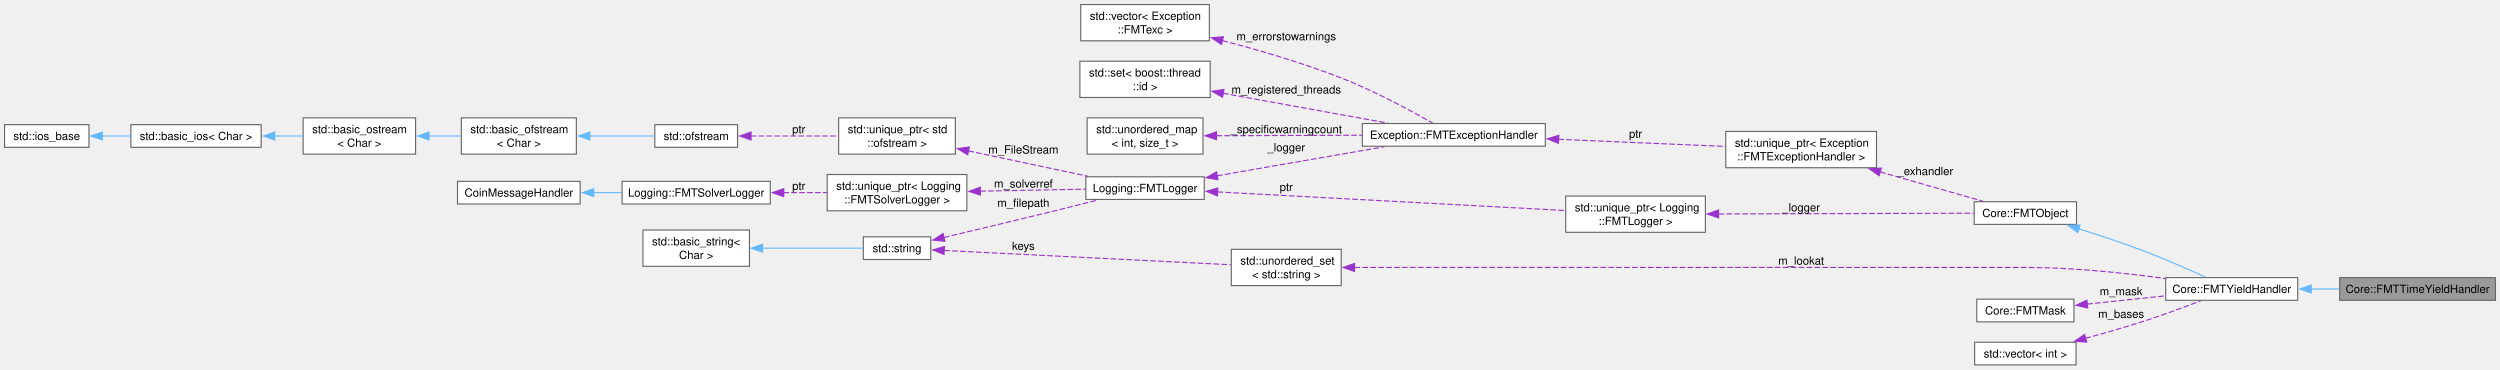
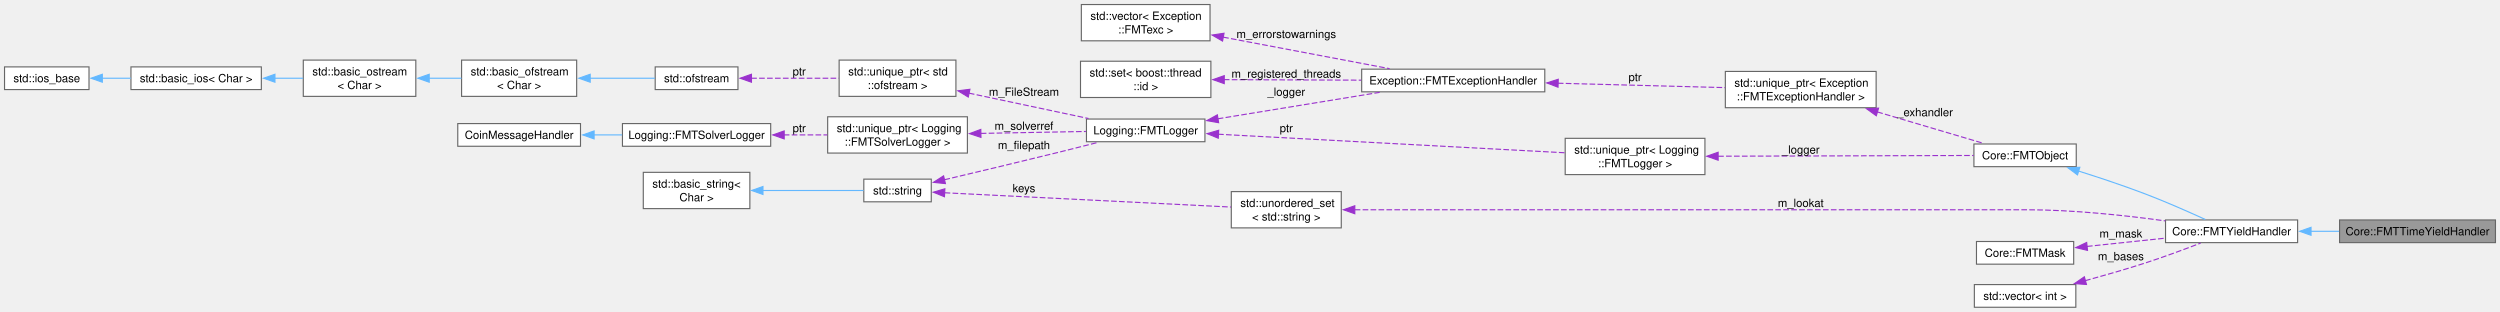
- <svg xmlns="http://www.w3.org/2000/svg" xmlns:xlink="http://www.w3.org/1999/xlink" width="2206pt" height="326pt" viewBox="0.00 0.00 2206.25 326.00">
-   <g id="graph0" class="graph" transform="scale(1 1) rotate(0) translate(4 322)">
+ <svg xmlns="http://www.w3.org/2000/svg" xmlns:xlink="http://www.w3.org/1999/xlink" width="2205pt" height="275pt" viewBox="0.00 0.00 2205.00 275.00">
+   <g id="graph0" class="graph" transform="scale(1 1) rotate(0) translate(4 271)">
    <g id="node1" class="node">
      <g id="a_node1">
        <a xlink:title="Yield handler for time based yields, indexed by period.">
-           <polygon fill="#999999" stroke="#666666" points="2198.25,-77 2060.75,-77 2060.75,-57 2198.25,-57 2198.25,-77" />
-           <text text-anchor="middle" x="2129.5" y="-63.5" font-family="Helvetica,sans-Serif" font-size="10.00">Core::FMTTimeYieldHandler</text>
+           <polygon fill="#999999" stroke="#666666" points="2197,-77 2059.5,-77 2059.5,-57 2197,-57 2197,-77" />
+           <text text-anchor="middle" x="2128.25" y="-63.5" font-family="Helvetica,sans-Serif" font-size="10.00">Core::FMTTimeYieldHandler</text>
        </a>
      </g>
    </g>
    <g id="node2" class="node">
      <g id="a_node2">
        <a xlink:href="classCore_1_1FMTYieldHandler.html" target="_top" xlink:title="Base class for yield handlers, holding a mask and the base ages of the yields.">
-           <polygon fill="white" stroke="#666666" points="2023.75,-77 1907.25,-77 1907.25,-57 2023.75,-57 2023.75,-77" />
-           <text text-anchor="middle" x="1965.5" y="-63.5" font-family="Helvetica,sans-Serif" font-size="10.00">Core::FMTYieldHandler</text>
+           <polygon fill="white" stroke="#666666" points="2022.5,-77 1906,-77 1906,-57 2022.5,-57 2022.5,-77" />
+           <text text-anchor="middle" x="1964.25" y="-63.5" font-family="Helvetica,sans-Serif" font-size="10.00">Core::FMTYieldHandler</text>
        </a>
      </g>
    </g>
    <g id="edge1" class="edge">
-       <path fill="none" stroke="#63b8ff" d="M2035.53,-67C2043.74,-67 2052.12,-67 2060.31,-67" />
-       <polygon fill="#63b8ff" stroke="#63b8ff" points="2035.58,-63.5 2025.58,-67 2035.58,-70.5 2035.58,-63.5" />
+       <path fill="none" stroke="#63b8ff" d="M2034.28,-67C2042.49,-67 2050.87,-67 2059.06,-67" />
+       <polygon fill="#63b8ff" stroke="#63b8ff" points="2034.33,-63.5 2024.33,-67 2034.33,-70.5 2034.33,-63.5" />
    </g>
    <g id="node3" class="node">
      <g id="a_node3">
        <a xlink:href="classCore_1_1FMTObject.html" target="_top" xlink:title="Base class of multiple FMT classes holding a shared exception handler pointer and logger.">
-           <polygon fill="white" stroke="#666666" points="1828.5,-144 1738.25,-144 1738.25,-124 1828.5,-124 1828.5,-144" />
-           <text text-anchor="middle" x="1783.38" y="-130.5" font-family="Helvetica,sans-Serif" font-size="10.00">Core::FMTObject</text>
+           <polygon fill="white" stroke="#666666" points="1827.25,-144 1737,-144 1737,-124 1827.25,-124 1827.25,-144" />
+           <text text-anchor="middle" x="1782.12" y="-130.5" font-family="Helvetica,sans-Serif" font-size="10.00">Core::FMTObject</text>
        </a>
      </g>
    </g>
    <g id="edge2" class="edge">
-       <path fill="none" stroke="#63b8ff" d="M1830.41,-120.17C1848.85,-114.35 1870.2,-107.25 1889.25,-100 1907.38,-93.1 1927.49,-84.22 1942.35,-77.41" />
-       <polygon fill="#63b8ff" stroke="#63b8ff" points="1829.59,-116.76 1821.08,-123.08 1831.67,-123.44 1829.59,-116.76" />
+       <path fill="none" stroke="#63b8ff" d="M1829.16,-120.17C1847.6,-114.35 1868.95,-107.25 1888,-100 1906.13,-93.1 1926.24,-84.22 1941.1,-77.41" />
+       <polygon fill="#63b8ff" stroke="#63b8ff" points="1828.34,-116.76 1819.83,-123.08 1830.42,-123.44 1828.34,-116.76" />
    </g>
    <g id="node4" class="node">
      <g id="a_node4">
        <a xlink:title=" ">
-           <polygon fill="white" stroke="#666666" points="1652,-206 1519,-206 1519,-174 1652,-174 1652,-206" />
-           <text text-anchor="start" x="1527" y="-192.5" font-family="Helvetica,sans-Serif" font-size="10.00">std::unique_ptr&lt; Exception</text>
-           <text text-anchor="middle" x="1585.5" y="-180.5" font-family="Helvetica,sans-Serif" font-size="10.00">::FMTExceptionHandler &gt;</text>
+           <polygon fill="white" stroke="#666666" points="1650.75,-208 1517.75,-208 1517.75,-176 1650.75,-176 1650.75,-208" />
+           <text text-anchor="start" x="1525.75" y="-194.5" font-family="Helvetica,sans-Serif" font-size="10.00">std::unique_ptr&lt; Exception</text>
+           <text text-anchor="middle" x="1584.25" y="-182.5" font-family="Helvetica,sans-Serif" font-size="10.00">::FMTExceptionHandler &gt;</text>
        </a>
      </g>
    </g>
    <g id="edge3" class="edge">
-       <path fill="none" stroke="#9a32cd" stroke-dasharray="5,2" d="M1655.22,-170.35C1685.69,-161.64 1720.31,-151.74 1745.73,-144.48" />
-       <polygon fill="#9a32cd" stroke="#9a32cd" points="1654.32,-166.97 1645.66,-173.08 1656.24,-173.7 1654.32,-166.97" />
-       <text text-anchor="middle" x="1695.12" y="-167.5" font-family="Helvetica,sans-Serif" font-size="10.00"> _exhandler</text>
+       <path fill="none" stroke="#9a32cd" stroke-dasharray="5,2" d="M1651.77,-172.3C1683.28,-162.97 1719.63,-152.21 1745.76,-144.47" />
+       <polygon fill="#9a32cd" stroke="#9a32cd" points="1650.9,-168.91 1642.31,-175.1 1652.89,-175.62 1650.9,-168.91" />
+       <text text-anchor="middle" x="1693.88" y="-168.5" font-family="Helvetica,sans-Serif" font-size="10.00"> _exhandler</text>
    </g>
    <g id="node5" class="node">
      <g id="a_node5">
        <a xlink:href="classException_1_1FMTExceptionHandler.html" target="_top" xlink:title="Base class used to handle errors thrown in FMT.">
-           <polygon fill="white" stroke="#666666" points="1359.75,-213 1198.25,-213 1198.25,-193 1359.75,-193 1359.75,-213" />
-           <text text-anchor="middle" x="1279" y="-199.5" font-family="Helvetica,sans-Serif" font-size="10.00">Exception::FMTExceptionHandler</text>
+           <polygon fill="white" stroke="#666666" points="1358.5,-210 1197,-210 1197,-190 1358.5,-190 1358.5,-210" />
+           <text text-anchor="middle" x="1277.75" y="-196.5" font-family="Helvetica,sans-Serif" font-size="10.00">Exception::FMTExceptionHandler</text>
        </a>
      </g>
    </g>
    <g id="edge4" class="edge">
-       <path fill="none" stroke="#9a32cd" stroke-dasharray="5,2" d="M1371.24,-199.1C1418.75,-197.08 1475.76,-194.64 1518.88,-192.8" />
-       <polygon fill="#9a32cd" stroke="#9a32cd" points="1371.36,-195.6 1361.52,-199.52 1371.66,-202.59 1371.36,-195.6" />
-       <text text-anchor="middle" x="1439.38" y="-200.5" font-family="Helvetica,sans-Serif" font-size="10.00"> ptr</text>
+       <path fill="none" stroke="#9a32cd" stroke-dasharray="5,2" d="M1369.99,-197.6C1417.5,-196.35 1474.51,-194.86 1517.63,-193.72" />
+       <polygon fill="#9a32cd" stroke="#9a32cd" points="1370.17,-194.1 1360.27,-197.86 1370.36,-201.09 1370.17,-194.1" />
+       <text text-anchor="middle" x="1438.12" y="-199.5" font-family="Helvetica,sans-Serif" font-size="10.00"> ptr</text>
    </g>
    <g id="node6" class="node">
      <g id="a_node6">
-         <a xlink:title=" ">
-           <polygon fill="white" stroke="#666666" points="1057.62,-218 955.38,-218 955.38,-186 1057.62,-186 1057.62,-218" />
-           <text text-anchor="start" x="963.38" y="-204.5" font-family="Helvetica,sans-Serif" font-size="10.00">std::unordered_map</text>
-           <text text-anchor="middle" x="1006.5" y="-192.5" font-family="Helvetica,sans-Serif" font-size="10.00">&lt; int, size_t &gt;</text>
-         </a>
-       </g>
-     </g>
-     <g id="edge5" class="edge">
-       <path fill="none" stroke="#9a32cd" stroke-dasharray="5,2" d="M1069.51,-202.23C1107.63,-202.37 1156.87,-202.55 1197.92,-202.7" />
-       <polygon fill="#9a32cd" stroke="#9a32cd" points="1069.59,-198.73 1059.58,-202.19 1069.56,-205.73 1069.59,-198.73" />
-       <text text-anchor="middle" x="1131.12" y="-204.5" font-family="Helvetica,sans-Serif" font-size="10.00"> _specificwarningcount</text>
-     </g>
-     <g id="node7" class="node">
-       <g id="a_node7">
        <a xlink:href="classLogging_1_1FMTLogger.html" target="_top" xlink:title="Base class handling the level of information printed by FMT.">
          <polygon fill="white" stroke="#666666" points="1058.75,-166 954.25,-166 954.25,-146 1058.75,-146 1058.75,-166" />
          <text text-anchor="middle" x="1006.5" y="-152.5" font-family="Helvetica,sans-Serif" font-size="10.00">Logging::FMTLogger</text>
        </a>
      </g>
    </g>
-     <g id="edge6" class="edge">
-       <path fill="none" stroke="#9a32cd" stroke-dasharray="5,2" d="M1070.15,-166.88C1102.94,-172.57 1143.76,-179.66 1180.25,-186 1192.38,-188.11 1205.37,-190.37 1217.77,-192.52" />
-       <polygon fill="#9a32cd" stroke="#9a32cd" points="1070.84,-163.44 1060.39,-165.18 1069.65,-170.34 1070.84,-163.44" />
-       <text text-anchor="middle" x="1131.12" y="-188.5" font-family="Helvetica,sans-Serif" font-size="10.00"> _logger</text>
-     </g>
-     <g id="node21" class="node">
-       <g id="a_node21">
-         <a xlink:title=" ">
-           <polygon fill="white" stroke="#666666" points="1501,-149 1377.75,-149 1377.75,-117 1501,-117 1501,-149" />
-           <text text-anchor="start" x="1385.75" y="-135.5" font-family="Helvetica,sans-Serif" font-size="10.00">std::unique_ptr&lt; Logging</text>
-           <text text-anchor="middle" x="1439.38" y="-123.5" font-family="Helvetica,sans-Serif" font-size="10.00">::FMTLogger &gt;</text>
-         </a>
-       </g>
-     </g>
-     <g id="edge21" class="edge">
-       <path fill="none" stroke="#9a32cd" stroke-dasharray="5,2" d="M1070.49,-152.64C1152.83,-148.24 1296.09,-140.6 1377.41,-136.25" />
-       <polygon fill="#9a32cd" stroke="#9a32cd" points="1070.36,-149.14 1060.56,-153.17 1070.73,-156.13 1070.36,-149.14" />
-       <text text-anchor="middle" x="1131.12" y="-153.5" font-family="Helvetica,sans-Serif" font-size="10.00"> ptr</text>
-     </g>
-     <g id="node8" class="node">
-       <g id="a_node8">
+     <g id="edge5" class="edge">
+       <path fill="none" stroke="#9a32cd" stroke-dasharray="5,2" d="M1070.05,-166.21C1102.55,-171.51 1142.91,-178.1 1179,-184 1189.95,-185.79 1201.58,-187.69 1212.86,-189.54" />
+       <polygon fill="#9a32cd" stroke="#9a32cd" points="1070.83,-162.79 1060.4,-164.63 1069.71,-169.7 1070.83,-162.79" />
+       <text text-anchor="middle" x="1130.5" y="-186.5" font-family="Helvetica,sans-Serif" font-size="10.00"> _logger</text>
+     </g>
+     <g id="node20" class="node">
+       <g id="a_node20">
+         <a xlink:title=" ">
+           <polygon fill="white" stroke="#666666" points="1499.75,-149 1376.5,-149 1376.5,-117 1499.75,-117 1499.75,-149" />
+           <text text-anchor="start" x="1384.5" y="-135.5" font-family="Helvetica,sans-Serif" font-size="10.00">std::unique_ptr&lt; Logging</text>
+           <text text-anchor="middle" x="1438.12" y="-123.5" font-family="Helvetica,sans-Serif" font-size="10.00">::FMTLogger &gt;</text>
+         </a>
+       </g>
+     </g>
+     <g id="edge20" class="edge">
+       <path fill="none" stroke="#9a32cd" stroke-dasharray="5,2" d="M1070.34,-152.63C1074.29,-152.41 1078.2,-152.2 1082,-152 1185.27,-146.47 1305.43,-140.04 1376.17,-136.26" />
+       <polygon fill="#9a32cd" stroke="#9a32cd" points="1070.51,-149.11 1060.71,-153.14 1070.88,-156.1 1070.51,-149.11" />
+       <text text-anchor="middle" x="1130.5" y="-154.5" font-family="Helvetica,sans-Serif" font-size="10.00"> ptr</text>
+     </g>
+     <g id="node7" class="node">
+       <g id="a_node7">
        <a xlink:title=" ">
          <polygon fill="white" stroke="#666666" points="849.25,-168 726,-168 726,-136 849.25,-136 849.25,-168" />
          <text text-anchor="start" x="734" y="-154.5" font-family="Helvetica,sans-Serif" font-size="10.00">std::unique_ptr&lt; Logging</text>
          <text text-anchor="middle" x="787.62" y="-142.5" font-family="Helvetica,sans-Serif" font-size="10.00">::FMTSolverLogger &gt;</text>
        </a>
      </g>
    </g>
-     <g id="edge7" class="edge">
+     <g id="edge6" class="edge">
      <path fill="none" stroke="#9a32cd" stroke-dasharray="5,2" d="M861.02,-153.34C891.4,-153.9 926.03,-154.53 953.77,-155.05" />
      <polygon fill="#9a32cd" stroke="#9a32cd" points="861.19,-149.84 851.13,-153.15 861.06,-156.84 861.19,-149.84" />
      <text text-anchor="middle" x="899.12" y="-156.5" font-family="Helvetica,sans-Serif" font-size="10.00"> m_solverref</text>
    </g>
-     <g id="node9" class="node">
-       <g id="a_node9">
+     <g id="node8" class="node">
+       <g id="a_node8">
        <a xlink:href="classLogging_1_1FMTSolverLogger.html" target="_top" xlink:title="Abstract logger used with the OSI solver interface (CoinMessageHandler).">
          <polygon fill="white" stroke="#666666" points="675.75,-162 545,-162 545,-142 675.75,-142 675.75,-162" />
          <text text-anchor="middle" x="610.38" y="-148.5" font-family="Helvetica,sans-Serif" font-size="10.00">Logging::FMTSolverLogger</text>
        </a>
      </g>
    </g>
-     <g id="edge8" class="edge">
+     <g id="edge7" class="edge">
      <path fill="none" stroke="#9a32cd" stroke-dasharray="5,2" d="M687.28,-152C700.09,-152 713.25,-152 725.62,-152" />
      <polygon fill="#9a32cd" stroke="#9a32cd" points="687.65,-148.5 677.65,-152 687.65,-155.5 687.65,-148.5" />
      <text text-anchor="middle" x="700.88" y="-154.5" font-family="Helvetica,sans-Serif" font-size="10.00"> ptr</text>
    </g>
+     <g id="node9" class="node">
+       <g id="a_node9">
+         <a xlink:title=" ">
+           <polygon fill="white" stroke="#666666" points="508,-162 399.75,-162 399.75,-142 508,-142 508,-162" />
+           <text text-anchor="middle" x="453.88" y="-148.5" font-family="Helvetica,sans-Serif" font-size="10.00">CoinMessageHandler</text>
+         </a>
+       </g>
+     </g>
+     <g id="edge8" class="edge">
+       <path fill="none" stroke="#63b8ff" d="M519.91,-152C528.11,-152 536.5,-152 544.69,-152" />
+       <polygon fill="#63b8ff" stroke="#63b8ff" points="519.99,-148.5 509.99,-152 519.99,-155.5 519.99,-148.5" />
+     </g>
    <g id="node10" class="node">
      <g id="a_node10">
        <a xlink:title=" ">
-           <polygon fill="white" stroke="#666666" points="508,-162 399.75,-162 399.75,-142 508,-142 508,-162" />
-           <text text-anchor="middle" x="453.88" y="-148.5" font-family="Helvetica,sans-Serif" font-size="10.00">CoinMessageHandler</text>
-         </a>
-       </g>
-     </g>
-     <g id="edge9" class="edge">
-       <path fill="none" stroke="#63b8ff" d="M519.91,-152C528.11,-152 536.5,-152 544.69,-152" />
-       <polygon fill="#63b8ff" stroke="#63b8ff" points="519.99,-148.5 509.99,-152 519.99,-155.5 519.99,-148.5" />
-     </g>
-     <g id="node11" class="node">
-       <g id="a_node11">
-         <a xlink:title=" ">
          <polygon fill="white" stroke="#666666" points="817.38,-113 757.88,-113 757.88,-93 817.38,-93 817.38,-113" />
          <text text-anchor="middle" x="787.62" y="-99.5" font-family="Helvetica,sans-Serif" font-size="10.00">std::string</text>
        </a>
      </g>
    </g>
-     <g id="edge10" class="edge">
+     <g id="edge9" class="edge">
      <path fill="none" stroke="#9a32cd" stroke-dasharray="5,2" d="M828.98,-112.46C857.51,-119.2 896.63,-128.51 931,-137 942.02,-139.72 953.93,-142.73 964.93,-145.53" />
      <polygon fill="#9a32cd" stroke="#9a32cd" points="829.84,-109.07 819.31,-110.18 828.24,-115.88 829.84,-109.07" />
      <text text-anchor="middle" x="899.12" y="-139.5" font-family="Helvetica,sans-Serif" font-size="10.00"> m_filepath</text>
    </g>
-     <g id="node24" class="node">
-       <g id="a_node24">
-         <a xlink:title=" ">
-           <polygon fill="white" stroke="#666666" points="1179.62,-102 1082.62,-102 1082.62,-70 1179.62,-70 1179.62,-102" />
-           <text text-anchor="start" x="1090.62" y="-88.5" font-family="Helvetica,sans-Serif" font-size="10.00">std::unordered_set</text>
-           <text text-anchor="middle" x="1131.12" y="-76.5" font-family="Helvetica,sans-Serif" font-size="10.00">&lt; std::string &gt;</text>
-         </a>
-       </g>
-     </g>
-     <g id="edge25" class="edge">
-       <path fill="none" stroke="#9a32cd" stroke-dasharray="5,2" d="M829.23,-100.98C892.58,-97.83 1014.66,-91.75 1082.22,-88.38" />
-       <polygon fill="#9a32cd" stroke="#9a32cd" points="829.07,-97.48 819.25,-101.48 829.41,-104.47 829.07,-97.48" />
+     <g id="node23" class="node">
+       <g id="a_node23">
+         <a xlink:title=" ">
+           <polygon fill="white" stroke="#666666" points="1179,-102 1082,-102 1082,-70 1179,-70 1179,-102" />
+           <text text-anchor="start" x="1090" y="-88.5" font-family="Helvetica,sans-Serif" font-size="10.00">std::unordered_set</text>
+           <text text-anchor="middle" x="1130.5" y="-76.5" font-family="Helvetica,sans-Serif" font-size="10.00">&lt; std::string &gt;</text>
+         </a>
+       </g>
+     </g>
+     <g id="edge24" class="edge">
+       <path fill="none" stroke="#9a32cd" stroke-dasharray="5,2" d="M829.15,-100.98C892.39,-97.83 1014.25,-91.75 1081.68,-88.38" />
+       <polygon fill="#9a32cd" stroke="#9a32cd" points="829.01,-97.48 819.2,-101.48 829.36,-104.47 829.01,-97.48" />
      <text text-anchor="middle" x="899.12" y="-101.5" font-family="Helvetica,sans-Serif" font-size="10.00"> keys</text>
    </g>
-     <g id="node12" class="node">
-       <g id="a_node12">
+     <g id="node11" class="node">
+       <g id="a_node11">
        <a xlink:title=" ">
          <polygon fill="white" stroke="#666666" points="657.38,-119 563.38,-119 563.38,-87 657.38,-87 657.38,-119" />
          <text text-anchor="start" x="571.38" y="-105.5" font-family="Helvetica,sans-Serif" font-size="10.00">std::basic_string&lt;</text>
          <text text-anchor="middle" x="610.38" y="-93.5" font-family="Helvetica,sans-Serif" font-size="10.00"> Char &gt;</text>
        </a>
      </g>
    </g>
-     <g id="edge11" class="edge">
+     <g id="edge10" class="edge">
      <path fill="none" stroke="#63b8ff" d="M668.93,-103C698.63,-103 733.57,-103 757.63,-103" />
      <polygon fill="#63b8ff" stroke="#63b8ff" points="668.93,-99.5 658.93,-103 668.93,-106.5 668.93,-99.5" />
    </g>
-     <g id="node13" class="node">
-       <g id="a_node13">
+     <g id="node12" class="node">
+       <g id="a_node12">
        <a xlink:title=" ">
          <polygon fill="white" stroke="#666666" points="839.12,-218 736.12,-218 736.12,-186 839.12,-186 839.12,-218" />
          <text text-anchor="start" x="744.12" y="-204.5" font-family="Helvetica,sans-Serif" font-size="10.00">std::unique_ptr&lt; std</text>
          <text text-anchor="middle" x="787.62" y="-192.5" font-family="Helvetica,sans-Serif" font-size="10.00">::ofstream &gt;</text>
        </a>
      </g>
    </g>
-     <g id="edge12" class="edge">
+     <g id="edge11" class="edge">
      <path fill="none" stroke="#9a32cd" stroke-dasharray="5,2" d="M850.52,-188.87C883.99,-181.77 924.77,-173.12 956.09,-166.48" />
      <polygon fill="#9a32cd" stroke="#9a32cd" points="850.01,-185.4 840.95,-190.9 851.46,-192.25 850.01,-185.4" />
      <text text-anchor="middle" x="899.12" y="-186.5" font-family="Helvetica,sans-Serif" font-size="10.00"> m_FileStream</text>
    </g>
-     <g id="node14" class="node">
-       <g id="a_node14">
+     <g id="node13" class="node">
+       <g id="a_node13">
        <a xlink:title=" ">
          <polygon fill="white" stroke="#666666" points="646.88,-212 573.88,-212 573.88,-192 646.88,-192 646.88,-212" />
          <text text-anchor="middle" x="610.38" y="-198.5" font-family="Helvetica,sans-Serif" font-size="10.00">std::ofstream</text>
        </a>
      </g>
    </g>
-     <g id="edge13" class="edge">
+     <g id="edge12" class="edge">
      <path fill="none" stroke="#9a32cd" stroke-dasharray="5,2" d="M658.53,-202C682.42,-202 711.46,-202 735.84,-202" />
      <polygon fill="#9a32cd" stroke="#9a32cd" points="658.78,-198.5 648.78,-202 658.78,-205.5 658.78,-198.5" />
      <text text-anchor="middle" x="700.88" y="-204.5" font-family="Helvetica,sans-Serif" font-size="10.00"> ptr</text>
    </g>
-     <g id="node15" class="node">
-       <g id="a_node15">
+     <g id="node14" class="node">
+       <g id="a_node14">
        <a xlink:title=" ">
          <polygon fill="white" stroke="#666666" points="504.62,-218 403.12,-218 403.12,-186 504.62,-186 504.62,-218" />
          <text text-anchor="start" x="411.12" y="-204.5" font-family="Helvetica,sans-Serif" font-size="10.00">std::basic_ofstream</text>
          <text text-anchor="middle" x="453.88" y="-192.5" font-family="Helvetica,sans-Serif" font-size="10.00">&lt; Char &gt;</text>
        </a>
      </g>
    </g>
-     <g id="edge14" class="edge">
+     <g id="edge13" class="edge">
      <path fill="none" stroke="#63b8ff" d="M516.29,-202C535.75,-202 556.61,-202 573.64,-202" />
      <polygon fill="#63b8ff" stroke="#63b8ff" points="516.55,-198.5 506.55,-202 516.55,-205.5 516.55,-198.5" />
    </g>
-     <g id="node16" class="node">
-       <g id="a_node16">
+     <g id="node15" class="node">
+       <g id="a_node15">
        <a xlink:title=" ">
          <polygon fill="white" stroke="#666666" points="362.75,-218 263.5,-218 263.5,-186 362.75,-186 362.75,-218" />
          <text text-anchor="start" x="271.5" y="-204.5" font-family="Helvetica,sans-Serif" font-size="10.00">std::basic_ostream</text>
          <text text-anchor="middle" x="313.12" y="-192.5" font-family="Helvetica,sans-Serif" font-size="10.00">&lt; Char &gt;</text>
        </a>
      </g>
    </g>
-     <g id="edge15" class="edge">
+     <g id="edge14" class="edge">
      <path fill="none" stroke="#63b8ff" d="M374.49,-202C384,-202 393.75,-202 402.99,-202" />
      <polygon fill="#63b8ff" stroke="#63b8ff" points="374.56,-198.5 364.56,-202 374.56,-205.5 374.56,-198.5" />
    </g>
+     <g id="node16" class="node">
+       <g id="a_node16">
+         <a xlink:title=" ">
+           <polygon fill="white" stroke="#666666" points="226.5,-212 111.5,-212 111.5,-192 226.5,-192 226.5,-212" />
+           <text text-anchor="middle" x="169" y="-198.5" font-family="Helvetica,sans-Serif" font-size="10.00">std::basic_ios&lt; Char &gt;</text>
+         </a>
+       </g>
+     </g>
+     <g id="edge15" class="edge">
+       <path fill="none" stroke="#63b8ff" d="M238.4,-202C246.83,-202 255.31,-202 263.36,-202" />
+       <polygon fill="#63b8ff" stroke="#63b8ff" points="238.5,-198.5 228.5,-202 238.5,-205.5 238.5,-198.5" />
+     </g>
    <g id="node17" class="node">
      <g id="a_node17">
        <a xlink:title=" ">
-           <polygon fill="white" stroke="#666666" points="226.5,-212 111.5,-212 111.5,-192 226.5,-192 226.5,-212" />
-           <text text-anchor="middle" x="169" y="-198.5" font-family="Helvetica,sans-Serif" font-size="10.00">std::basic_ios&lt; Char &gt;</text>
+           <polygon fill="white" stroke="#666666" points="74.5,-212 0,-212 0,-192 74.5,-192 74.5,-212" />
+           <text text-anchor="middle" x="37.25" y="-198.5" font-family="Helvetica,sans-Serif" font-size="10.00">std::ios_base</text>
        </a>
      </g>
    </g>
    <g id="edge16" class="edge">
-       <path fill="none" stroke="#63b8ff" d="M238.4,-202C246.83,-202 255.31,-202 263.36,-202" />
-       <polygon fill="#63b8ff" stroke="#63b8ff" points="238.5,-198.5 228.5,-202 238.5,-205.5 238.5,-198.5" />
+       <path fill="none" stroke="#63b8ff" d="M86.07,-202C94.32,-202 102.96,-202 111.41,-202" />
+       <polygon fill="#63b8ff" stroke="#63b8ff" points="86.25,-198.5 76.25,-202 86.25,-205.5 86.25,-198.5" />
    </g>
    <g id="node18" class="node">
      <g id="a_node18">
        <a xlink:title=" ">
-           <polygon fill="white" stroke="#666666" points="74.5,-212 0,-212 0,-192 74.5,-192 74.5,-212" />
-           <text text-anchor="middle" x="37.25" y="-198.5" font-family="Helvetica,sans-Serif" font-size="10.00">std::ios_base</text>
+           <polygon fill="white" stroke="#666666" points="1063.25,-267 949.75,-267 949.75,-235 1063.25,-235 1063.25,-267" />
+           <text text-anchor="start" x="957.75" y="-253.5" font-family="Helvetica,sans-Serif" font-size="10.00">std::vector&lt; Exception</text>
+           <text text-anchor="middle" x="1006.5" y="-241.5" font-family="Helvetica,sans-Serif" font-size="10.00">::FMTexc &gt;</text>
        </a>
      </g>
    </g>
    <g id="edge17" class="edge">
-       <path fill="none" stroke="#63b8ff" d="M86.07,-202C94.32,-202 102.96,-202 111.41,-202" />
-       <polygon fill="#63b8ff" stroke="#63b8ff" points="86.25,-198.5 76.25,-202 86.25,-205.5 86.25,-198.5" />
+       <path fill="none" stroke="#9a32cd" stroke-dasharray="5,2" d="M1074.82,-238.25C1120.12,-229.67 1179.12,-218.49 1221.63,-210.44" />
+       <polygon fill="#9a32cd" stroke="#9a32cd" points="1074.28,-234.79 1065.1,-240.09 1075.58,-241.67 1074.28,-234.79" />
+       <text text-anchor="middle" x="1130.5" y="-237.5" font-family="Helvetica,sans-Serif" font-size="10.00"> m_errorstowarnings</text>
    </g>
    <g id="node19" class="node">
      <g id="a_node19">
        <a xlink:title=" ">
-           <polygon fill="white" stroke="#666666" points="1063.25,-318 949.75,-318 949.75,-286 1063.25,-286 1063.25,-318" />
-           <text text-anchor="start" x="957.75" y="-304.5" font-family="Helvetica,sans-Serif" font-size="10.00">std::vector&lt; Exception</text>
-           <text text-anchor="middle" x="1006.5" y="-292.5" font-family="Helvetica,sans-Serif" font-size="10.00">::FMTexc &gt;</text>
+           <polygon fill="white" stroke="#666666" points="1064,-217 949,-217 949,-185 1064,-185 1064,-217" />
+           <text text-anchor="start" x="957" y="-203.5" font-family="Helvetica,sans-Serif" font-size="10.00">std::set&lt; boost::thread</text>
+           <text text-anchor="middle" x="1006.5" y="-191.5" font-family="Helvetica,sans-Serif" font-size="10.00">::id &gt;</text>
        </a>
      </g>
    </g>
    <g id="edge18" class="edge">
-       <path fill="none" stroke="#9a32cd" stroke-dasharray="5,2" d="M1074.81,-286.19C1107.18,-277.76 1146.25,-266.37 1180.25,-253 1209.34,-241.56 1241.28,-224.26 1260.47,-213.3" />
-       <polygon fill="#9a32cd" stroke="#9a32cd" points="1073.94,-282.8 1065.12,-288.67 1075.68,-289.58 1073.94,-282.8" />
-       <text text-anchor="middle" x="1131.12" y="-286.5" font-family="Helvetica,sans-Serif" font-size="10.00"> m_errorstowarnings</text>
-     </g>
-     <g id="node20" class="node">
-       <g id="a_node20">
-         <a xlink:title=" ">
-           <polygon fill="white" stroke="#666666" points="1064,-268 949,-268 949,-236 1064,-236 1064,-268" />
-           <text text-anchor="start" x="957" y="-254.5" font-family="Helvetica,sans-Serif" font-size="10.00">std::set&lt; boost::thread</text>
-           <text text-anchor="middle" x="1006.5" y="-242.5" font-family="Helvetica,sans-Serif" font-size="10.00">::id &gt;</text>
-         </a>
-       </g>
+       <path fill="none" stroke="#9a32cd" stroke-dasharray="5,2" d="M1075.4,-200.75C1112.23,-200.61 1157.99,-200.44 1196.56,-200.3" />
+       <polygon fill="#9a32cd" stroke="#9a32cd" points="1075.77,-197.25 1065.79,-200.78 1075.8,-204.25 1075.77,-197.25" />
+       <text text-anchor="middle" x="1130.5" y="-202.5" font-family="Helvetica,sans-Serif" font-size="10.00"> m_registered_threads</text>
    </g>
    <g id="edge19" class="edge">
-       <path fill="none" stroke="#9a32cd" stroke-dasharray="5,2" d="M1075.27,-239.72C1120,-231.62 1177.95,-221.12 1220.44,-213.43" />
-       <polygon fill="#9a32cd" stroke="#9a32cd" points="1074.91,-236.23 1065.69,-241.46 1076.16,-243.12 1074.91,-236.23" />
-       <text text-anchor="middle" x="1131.12" y="-239.5" font-family="Helvetica,sans-Serif" font-size="10.00"> m_registered_threads</text>
-     </g>
-     <g id="edge20" class="edge">
-       <path fill="none" stroke="#9a32cd" stroke-dasharray="5,2" d="M1512.62,-133.21C1580.79,-133.41 1680.82,-133.7 1737.97,-133.87" />
-       <polygon fill="#9a32cd" stroke="#9a32cd" points="1512.65,-129.71 1502.64,-133.18 1512.63,-136.71 1512.65,-129.71" />
-       <text text-anchor="middle" x="1585.5" y="-135.5" font-family="Helvetica,sans-Serif" font-size="10.00"> _logger</text>
+       <path fill="none" stroke="#9a32cd" stroke-dasharray="5,2" d="M1511.37,-133.21C1579.54,-133.41 1679.57,-133.7 1736.72,-133.87" />
+       <polygon fill="#9a32cd" stroke="#9a32cd" points="1511.4,-129.71 1501.39,-133.18 1511.38,-136.71 1511.4,-129.71" />
+       <text text-anchor="middle" x="1584.25" y="-135.5" font-family="Helvetica,sans-Serif" font-size="10.00"> _logger</text>
+     </g>
+     <g id="node21" class="node">
+       <g id="a_node21">
+         <a xlink:href="classCore_1_1FMTMask.html" target="_top" xlink:title="Core class holding, as a boost dynamic bitset, which theme attributes are part of a mask.">
+           <polygon fill="white" stroke="#666666" points="1825,-58 1739.25,-58 1739.25,-38 1825,-38 1825,-58" />
+           <text text-anchor="middle" x="1782.12" y="-44.5" font-family="Helvetica,sans-Serif" font-size="10.00">Core::FMTMask</text>
+         </a>
+       </g>
+     </g>
+     <g id="edge21" class="edge">
+       <path fill="none" stroke="#9a32cd" stroke-dasharray="5,2" d="M1836.69,-53.65C1858.39,-55.94 1883.5,-58.59 1905.6,-60.92" />
+       <polygon fill="#9a32cd" stroke="#9a32cd" points="1837.17,-50.18 1826.86,-52.61 1836.44,-57.14 1837.17,-50.18" />
+       <text text-anchor="middle" x="1866.62" y="-61.5" font-family="Helvetica,sans-Serif" font-size="10.00"> m_mask</text>
    </g>
    <g id="node22" class="node">
      <g id="a_node22">
-         <a xlink:href="classCore_1_1FMTMask.html" target="_top" xlink:title="Core class holding, as a boost dynamic bitset, which theme attributes are part of a mask.">
-           <polygon fill="white" stroke="#666666" points="1826.25,-58 1740.5,-58 1740.5,-38 1826.25,-38 1826.25,-58" />
-           <text text-anchor="middle" x="1783.38" y="-44.5" font-family="Helvetica,sans-Serif" font-size="10.00">Core::FMTMask</text>
+         <a xlink:title=" ">
+           <polygon fill="white" stroke="#666666" points="1826.88,-20 1737.38,-20 1737.38,0 1826.88,0 1826.88,-20" />
+           <text text-anchor="middle" x="1782.12" y="-6.5" font-family="Helvetica,sans-Serif" font-size="10.00">std::vector&lt; int &gt;</text>
        </a>
      </g>
    </g>
    <g id="edge22" class="edge">
-       <path fill="none" stroke="#9a32cd" stroke-dasharray="5,2" d="M1837.94,-53.65C1859.64,-55.94 1884.75,-58.59 1906.85,-60.92" />
-       <polygon fill="#9a32cd" stroke="#9a32cd" points="1838.42,-50.18 1828.11,-52.61 1837.69,-57.14 1838.42,-50.18" />
-       <text text-anchor="middle" x="1867.88" y="-61.5" font-family="Helvetica,sans-Serif" font-size="10.00"> m_mask</text>
-     </g>
-     <g id="node23" class="node">
-       <g id="a_node23">
-         <a xlink:title=" ">
-           <polygon fill="white" stroke="#666666" points="1828.12,-20 1738.62,-20 1738.62,0 1828.12,0 1828.12,-20" />
-           <text text-anchor="middle" x="1783.38" y="-6.5" font-family="Helvetica,sans-Serif" font-size="10.00">std::vector&lt; int &gt;</text>
-         </a>
-       </g>
+       <path fill="none" stroke="#9a32cd" stroke-dasharray="5,2" d="M1835.05,-23.4C1852.02,-28.04 1870.9,-33.47 1888,-39 1904.44,-44.32 1922.61,-51.06 1936.98,-56.59" />
+       <polygon fill="#9a32cd" stroke="#9a32cd" points="1836.24,-20.1 1825.67,-20.87 1834.41,-26.86 1836.24,-20.1" />
+       <text text-anchor="middle" x="1866.62" y="-41.5" font-family="Helvetica,sans-Serif" font-size="10.00"> m_bases</text>
    </g>
    <g id="edge23" class="edge">
-       <path fill="none" stroke="#9a32cd" stroke-dasharray="5,2" d="M1836.3,-23.4C1853.27,-28.04 1872.15,-33.47 1889.25,-39 1905.69,-44.32 1923.86,-51.06 1938.23,-56.59" />
-       <polygon fill="#9a32cd" stroke="#9a32cd" points="1837.49,-20.1 1826.92,-20.87 1835.66,-26.86 1837.49,-20.1" />
-       <text text-anchor="middle" x="1867.88" y="-41.5" font-family="Helvetica,sans-Serif" font-size="10.00"> m_bases</text>
-     </g>
-     <g id="edge24" class="edge">
-       <path fill="none" stroke="#9a32cd" stroke-dasharray="5,2" d="M1191.31,-86C1252.99,-86 1352.46,-86 1438.38,-86 1438.38,-86 1438.38,-86 1784.38,-86 1825.57,-86 1871.77,-81.02 1907.07,-76.17" />
-       <polygon fill="#9a32cd" stroke="#9a32cd" points="1191.38,-82.5 1181.38,-86 1191.38,-89.5 1191.38,-82.5" />
-       <text text-anchor="middle" x="1585.5" y="-88.5" font-family="Helvetica,sans-Serif" font-size="10.00"> m_lookat</text>
+       <path fill="none" stroke="#9a32cd" stroke-dasharray="5,2" d="M1190.83,-86C1252.41,-86 1351.51,-86 1437.12,-86 1437.12,-86 1437.12,-86 1783.12,-86 1824.32,-86 1870.52,-81.02 1905.82,-76.17" />
+       <polygon fill="#9a32cd" stroke="#9a32cd" points="1190.92,-82.5 1180.92,-86 1190.92,-89.5 1190.92,-82.5" />
+       <text text-anchor="middle" x="1584.25" y="-88.5" font-family="Helvetica,sans-Serif" font-size="10.00"> m_lookat</text>
    </g>
  </g>
</svg>
